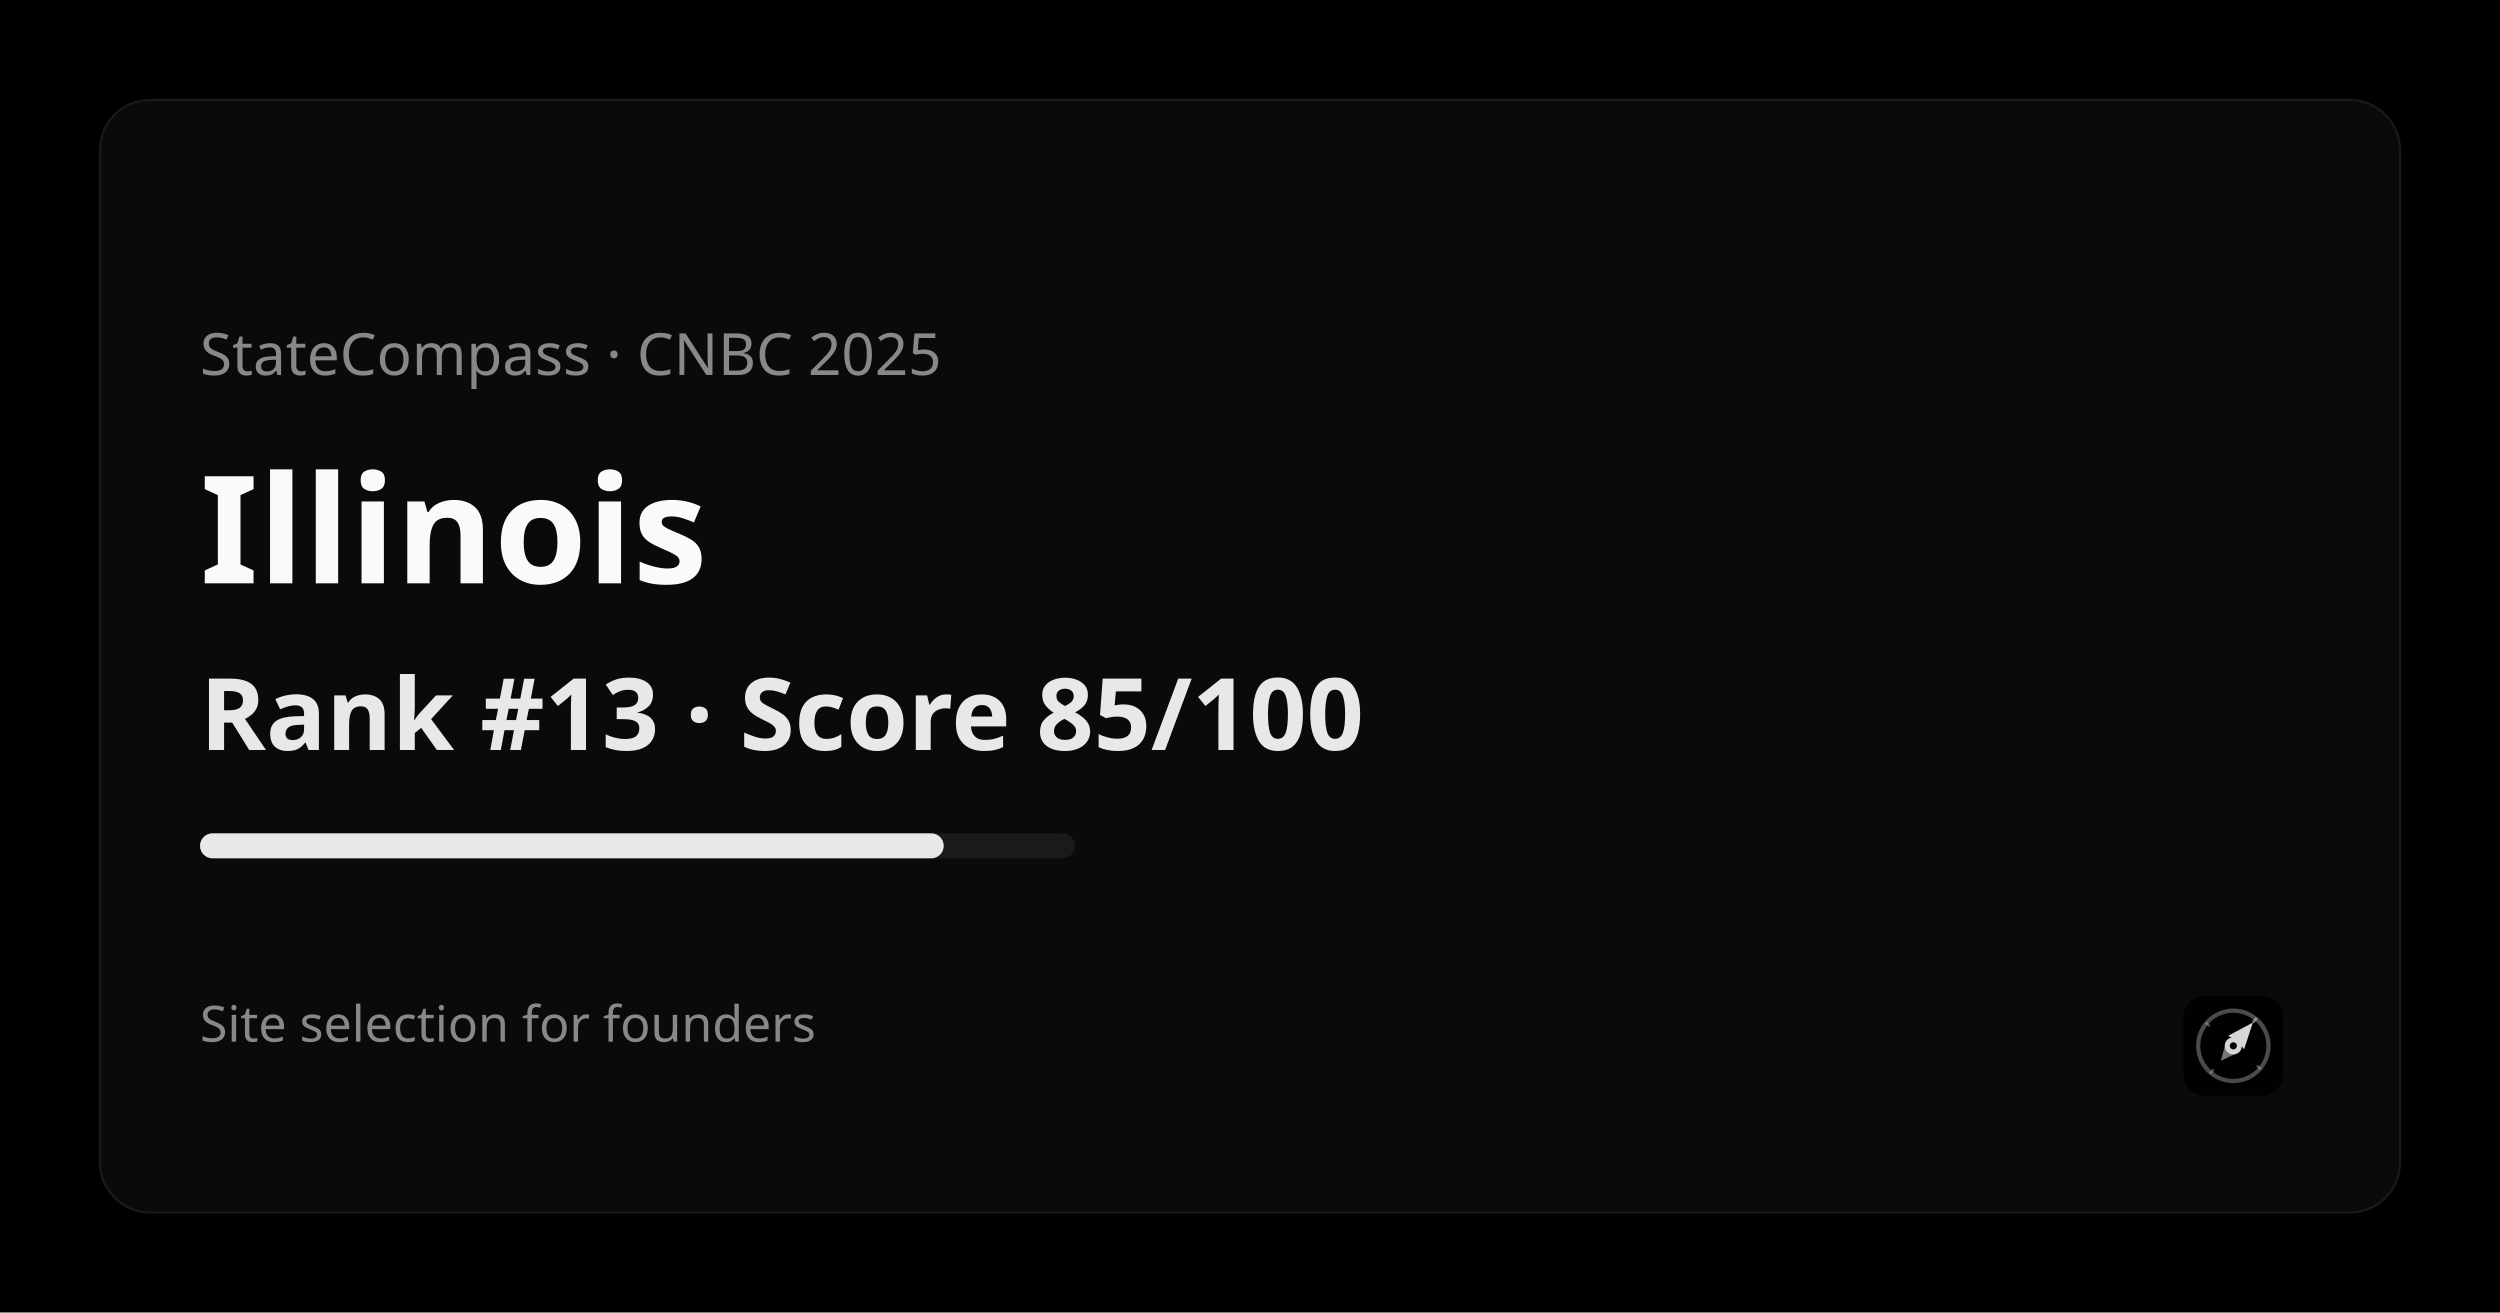
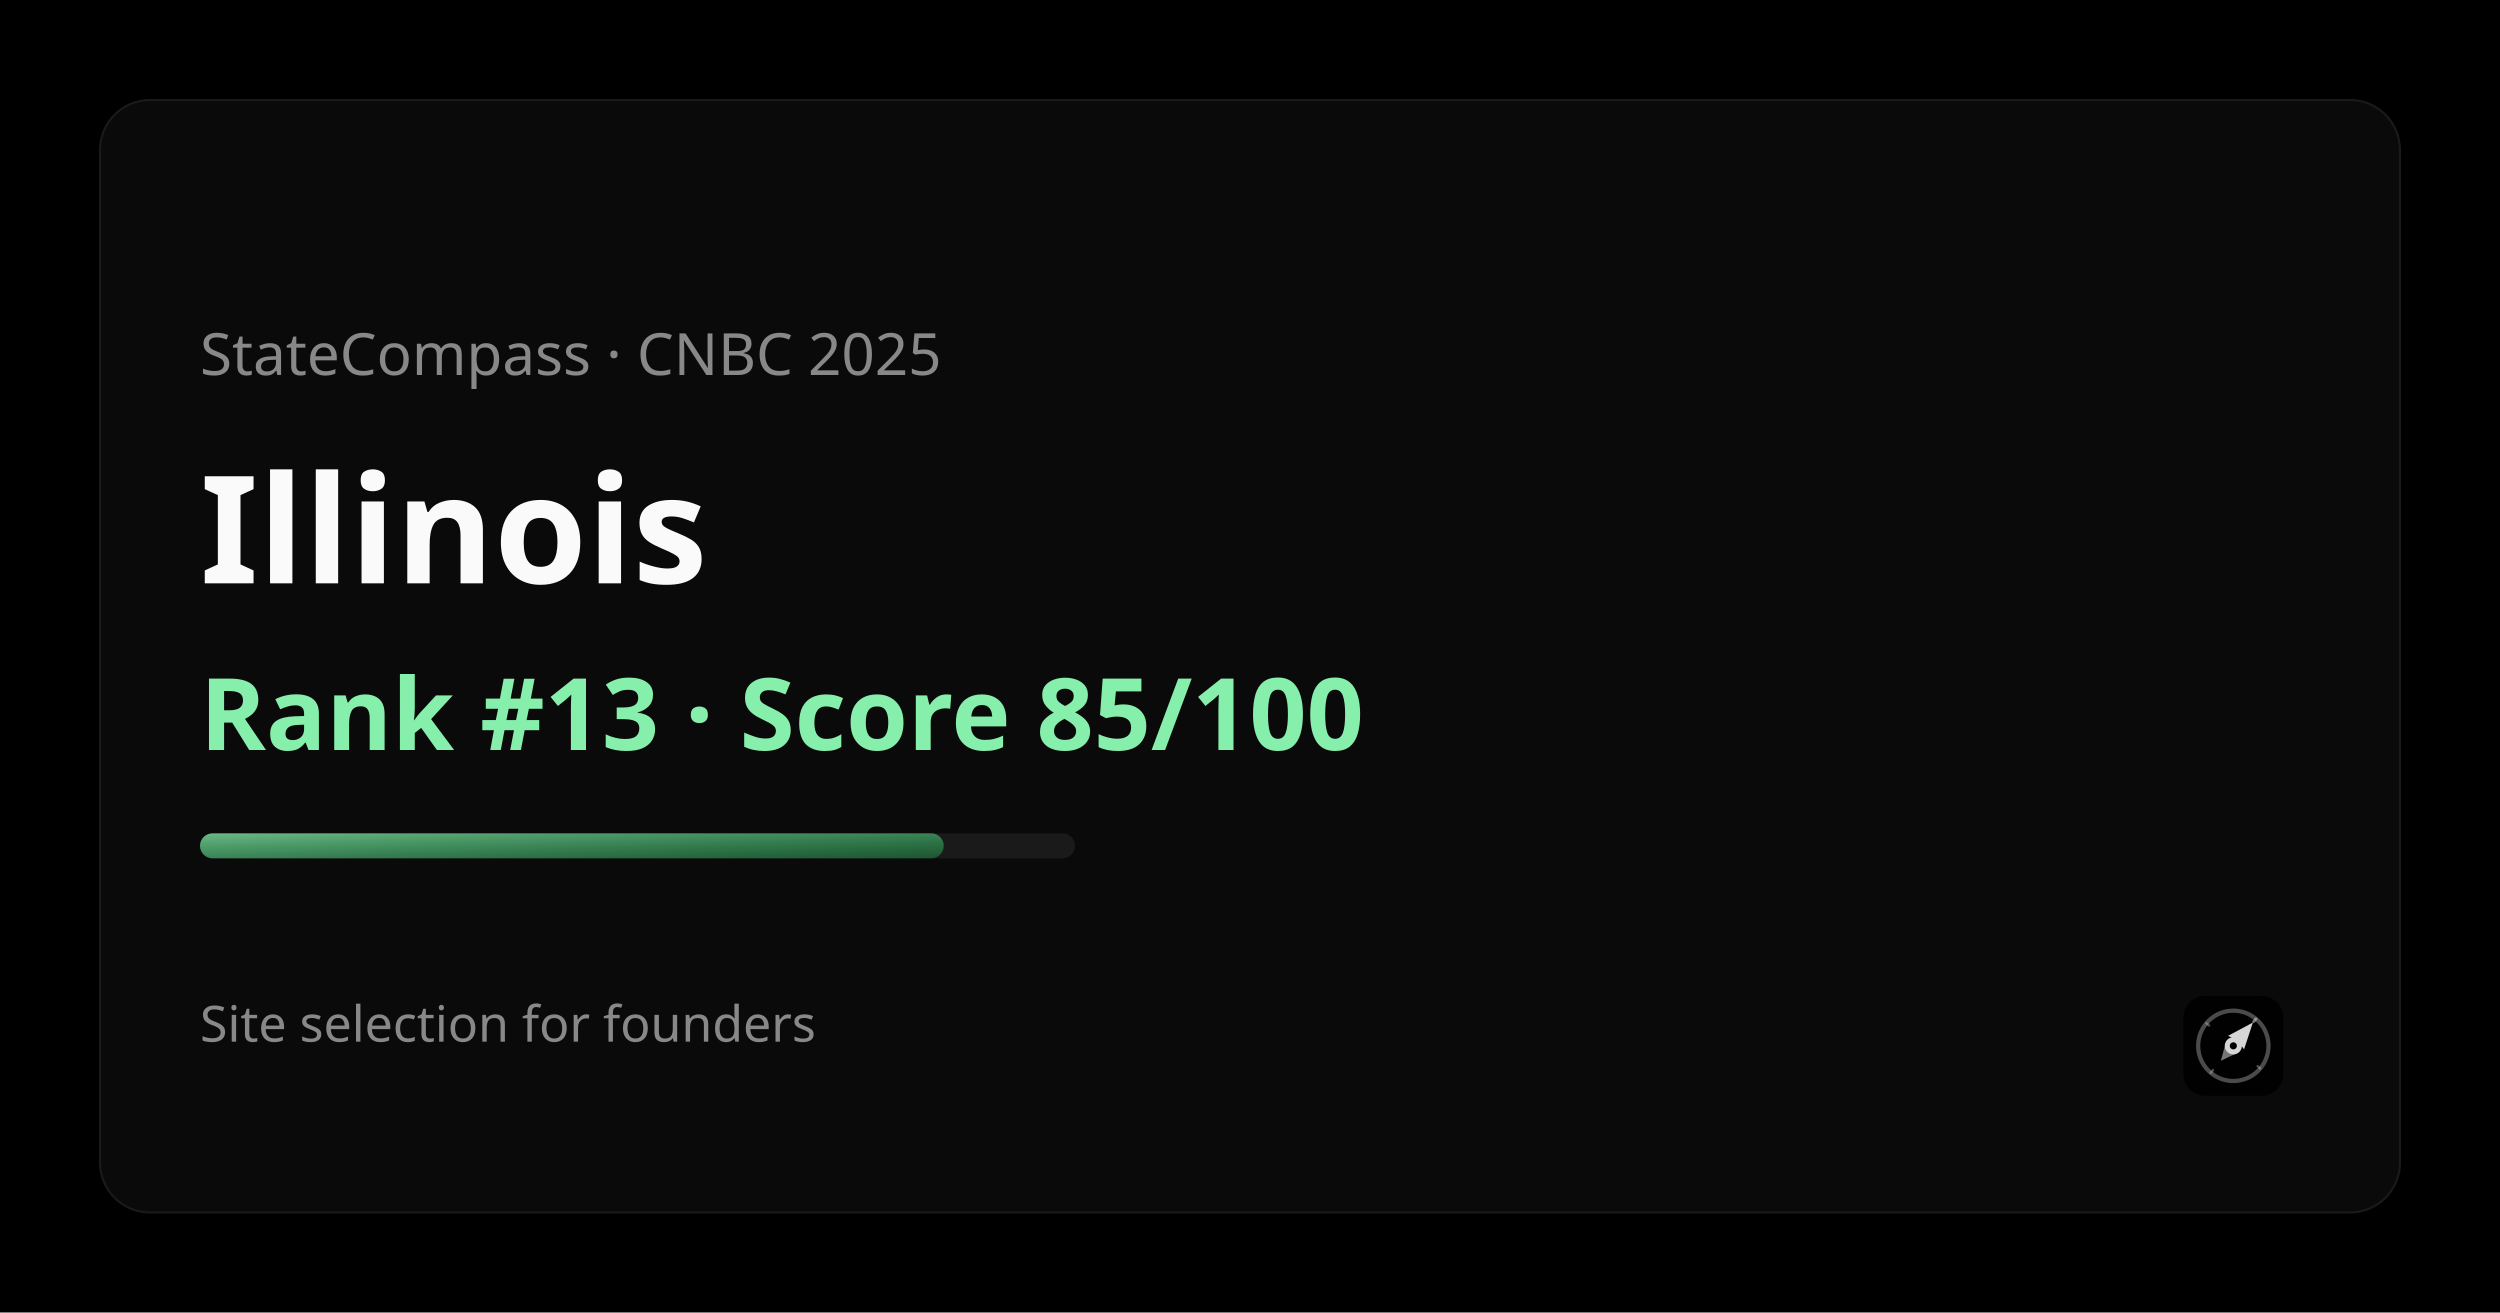
<svg xmlns="http://www.w3.org/2000/svg" width="1200" height="630" viewBox="0 0 1200 630">
+   <defs>
+     <linearGradient id="og-tier-green" x1="0%" y1="0%" x2="100%" y2="100%">
+       <stop offset="0%" stop-color="#86efac" stop-opacity="0.75" />
+       <stop offset="100%" stop-color="#22c55e" stop-opacity="0.35" />
+     </linearGradient>
+   </defs>
  <rect width="1200" height="630" fill="#000000" />
  <rect x="48" y="48" width="1104" height="534" rx="24" fill="#0a0a0a" stroke="#1a1a1a" />
  <text x="96" y="180" fill="#888888" font-family="system-ui,sans-serif" font-size="28">StateCompass · CNBC 2025</text>
  <text x="96" y="280" fill="#fafafa" font-family="system-ui,sans-serif" font-size="72" font-weight="700">Illinois</text>
-   <text x="96" y="360" fill="#e8e8e8" font-family="system-ui,sans-serif" font-size="48" font-weight="600">Rank #13 · Score 85/100</text>
+   <text x="96" y="360" fill="#86efac" font-family="system-ui,sans-serif" font-size="48" font-weight="600">Rank #13 · Score 85/100</text>
  <rect x="96" y="400" width="420" height="12" rx="6" fill="#1a1a1a" />
-   <rect x="96" y="400" width="357" height="12" rx="6" fill="#e8e8e8" />
+   <rect x="96" y="400" width="357" height="12" rx="6" fill="url(#og-tier-green)" />
  <text x="96" y="500" fill="#888888" font-family="system-ui,sans-serif" font-size="24">Site selection for founders</text>
  <g transform="translate(1104, 534)" opacity="0.85">
    <g transform="translate(-56, -56)">
      <rect width="48" height="48" rx="10.5" fill="#000000" />
      <g transform="translate(24.00,24.00) rotate(40)">
        <circle cx="0" cy="0" r="16.88" fill="none" stroke="#fafafa" stroke-width="2.03" opacity="0.35" />
        <line x1="0" y1="-16.88" x2="0" y2="-15.15" stroke="#fafafa" stroke-width="1.35" stroke-linecap="round" opacity="0.55" />
        <line x1="16.88" y1="0" x2="15.15" y2="0" stroke="#fafafa" stroke-width="1.12" stroke-linecap="round" opacity="0.35" />
        <line x1="0" y1="16.88" x2="0" y2="15.15" stroke="#fafafa" stroke-width="1.12" stroke-linecap="round" opacity="0.35" />
        <line x1="-16.88" y1="0" x2="-15.15" y2="0" stroke="#fafafa" stroke-width="1.12" stroke-linecap="round" opacity="0.35" />
        <path d="M 0,-14.62 L -5.03,-2.03 L 0,-3.22 L 5.03,-2.03 Z" fill="#fafafa" />
        <path d="M 0,9.38 L -3.53,1.58 L 0,0.22 L 3.53,1.58 Z" fill="#8a8a8a" />
        <circle cx="0" cy="0" r="4.12" fill="#fafafa" />
        <circle cx="0" cy="0" r="1.72" fill="#000000" />
      </g>
    </g>
  </g>
</svg>
